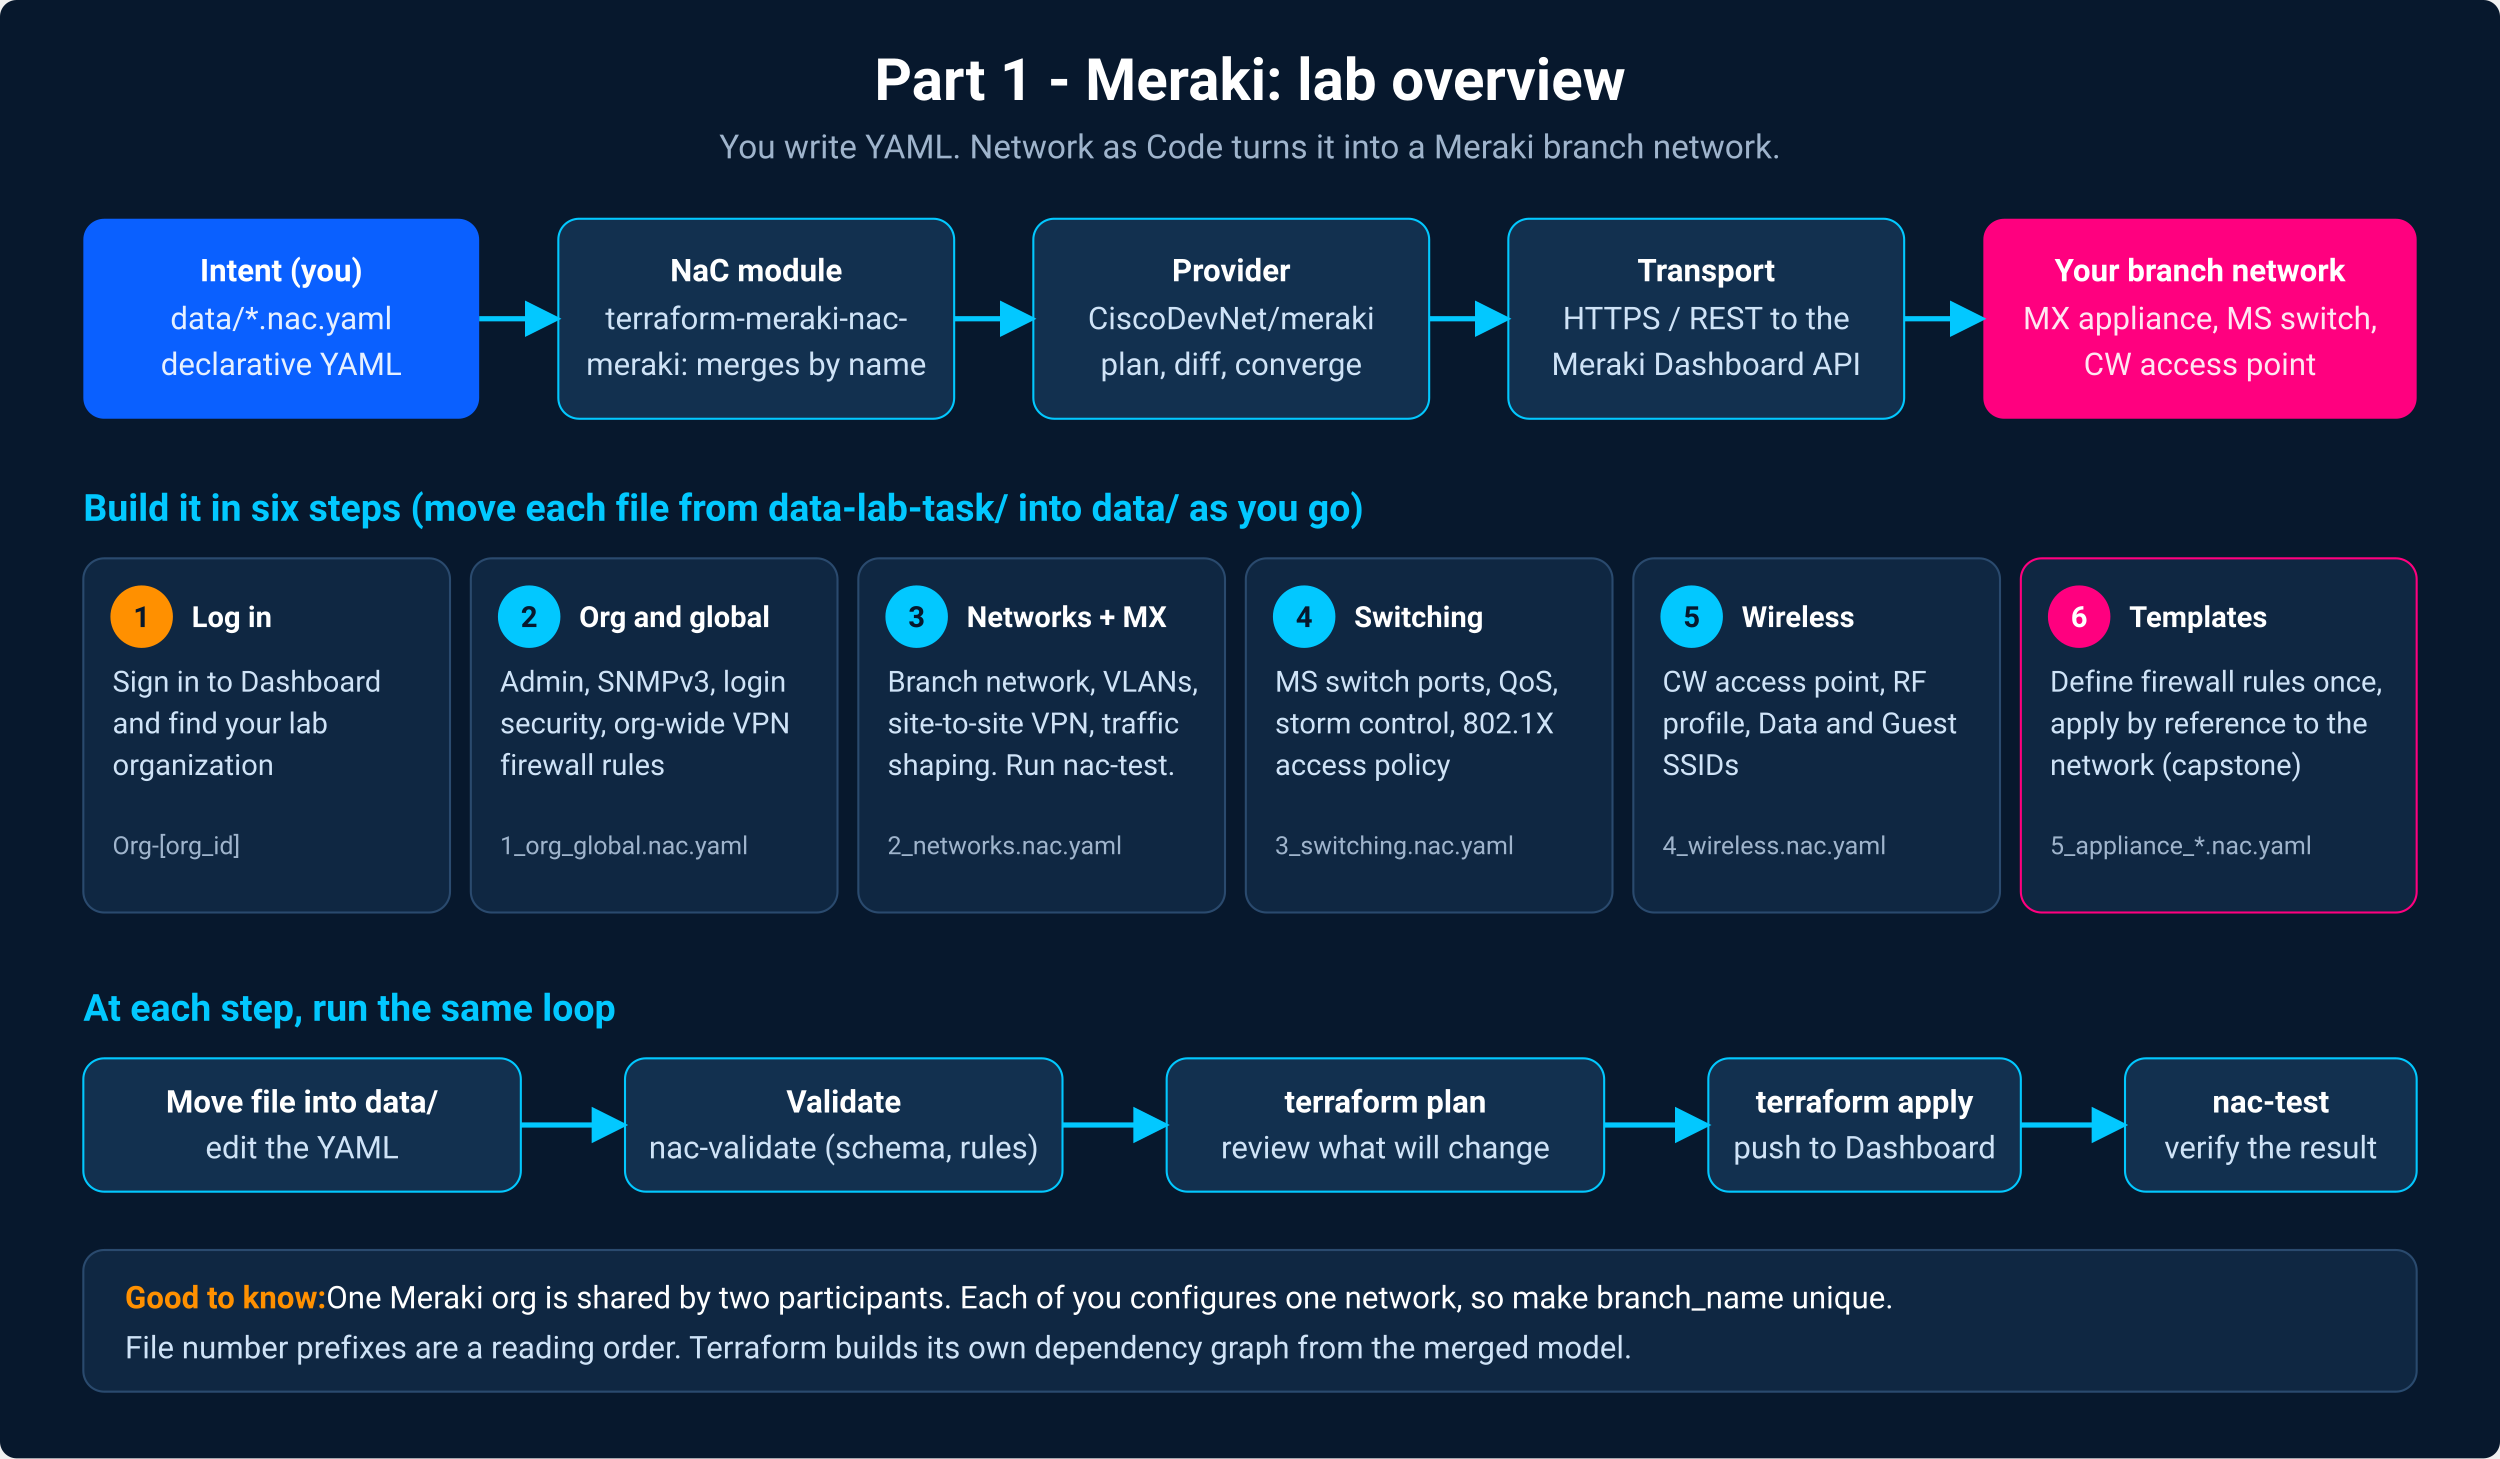
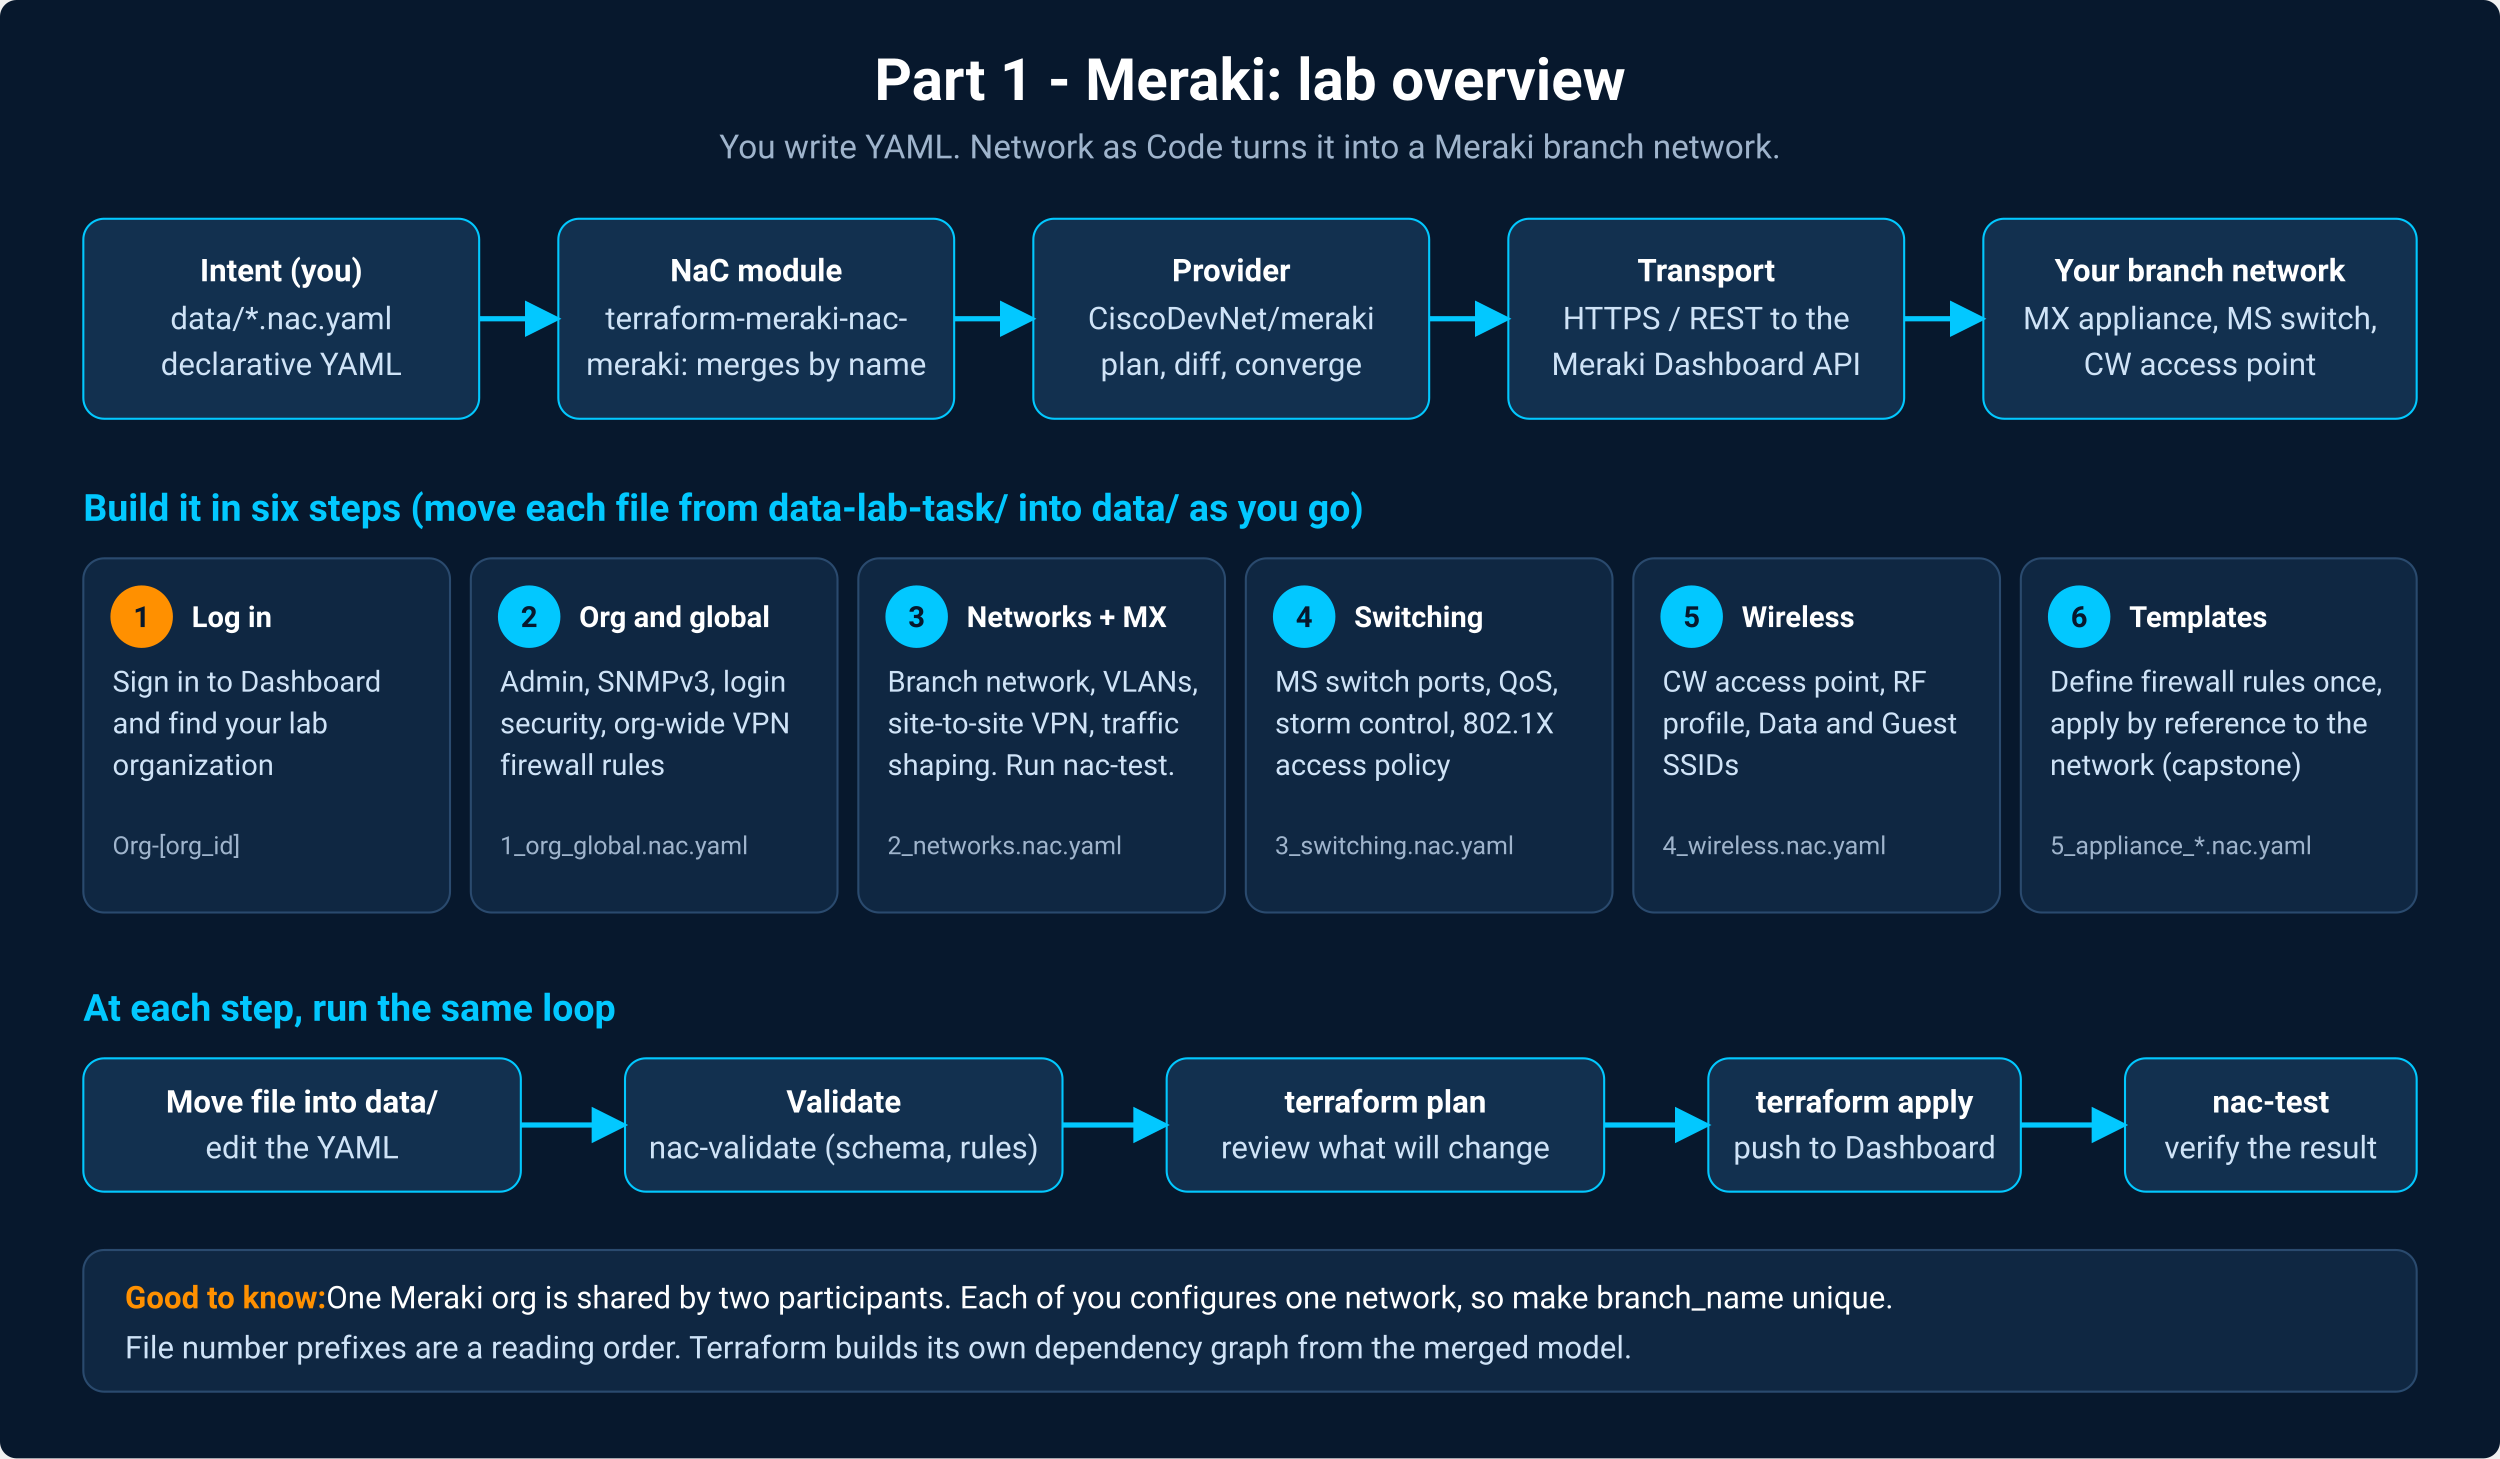
<svg xmlns="http://www.w3.org/2000/svg" viewBox="0 0 1200 700" font-family="Roboto, Helvetica, Arial, sans-serif" role="img" aria-labelledby="t d">
  <defs>
    <marker id="a" viewBox="0 0 10 10" refX="8" refY="5" markerWidth="7" markerHeight="7" orient="auto">
      <path d="M0,0 L10,5 L0,10 z" fill="#02C8FF" />
    </marker>
  </defs>
  <rect width="1200" height="700" rx="8" fill="#07182D" />
  <text x="600" y="48" text-anchor="middle" font-size="28" font-weight="700" fill="#fff">Part 1 - Meraki: lab overview</text>
  <text x="600" y="76" text-anchor="middle" font-size="16" fill="#9fb4cc">You write YAML. Network as Code turns it into a Meraki branch network.</text>
  <g font-size="15" text-anchor="middle">
-     <rect x="40" y="105" width="190" height="96" rx="10" fill="#0A60FF" />
+     <rect x="40" y="105" width="190" height="96" rx="10" fill="#12304f" stroke="#02C8FF" />
    <text x="135" y="135" font-weight="700" fill="#fff">Intent (you)</text>
-     <text x="135" y="158" fill="#e6f0ff">data/*.nac.yaml</text>
-     <text x="135" y="180" fill="#e6f0ff">declarative YAML</text>
+     <text x="135" y="158" fill="#cfe3f7">data/*.nac.yaml</text>
+     <text x="135" y="180" fill="#cfe3f7">declarative YAML</text>
    <rect x="268" y="105" width="190" height="96" rx="10" fill="#12304f" stroke="#02C8FF" />
    <text x="363" y="135" font-weight="700" fill="#fff">NaC module</text>
    <text x="363" y="158" fill="#cfe3f7">terraform-meraki-nac-</text>
    <text x="363" y="180" fill="#cfe3f7">meraki: merges by name</text>
    <rect x="496" y="105" width="190" height="96" rx="10" fill="#12304f" stroke="#02C8FF" />
    <text x="591" y="135" font-weight="700" fill="#fff">Provider</text>
    <text x="591" y="158" fill="#cfe3f7">CiscoDevNet/meraki</text>
    <text x="591" y="180" fill="#cfe3f7">plan, diff, converge</text>
    <rect x="724" y="105" width="190" height="96" rx="10" fill="#12304f" stroke="#02C8FF" />
    <text x="819" y="135" font-weight="700" fill="#fff">Transport</text>
    <text x="819" y="158" fill="#cfe3f7">HTTPS / REST to the</text>
    <text x="819" y="180" fill="#cfe3f7">Meraki Dashboard API</text>
-     <rect x="952" y="105" width="208" height="96" rx="10" fill="#FF007F" />
+     <rect x="952" y="105" width="208" height="96" rx="10" fill="#12304f" stroke="#02C8FF" />
    <text x="1056" y="135" font-weight="700" fill="#fff">Your branch network</text>
-     <text x="1056" y="158" fill="#ffe6f2">MX appliance, MS switch,</text>
-     <text x="1056" y="180" fill="#ffe6f2">CW access point</text>
+     <text x="1056" y="158" fill="#cfe3f7">MX appliance, MS switch,</text>
+     <text x="1056" y="180" fill="#cfe3f7">CW access point</text>
  </g>
  <g stroke="#02C8FF" stroke-width="2.5" marker-end="url(#a)">
    <line x1="230" y1="153" x2="266" y2="153" />
    <line x1="458" y1="153" x2="494" y2="153" />
    <line x1="686" y1="153" x2="722" y2="153" />
    <line x1="914" y1="153" x2="950" y2="153" />
  </g>
  <text x="40" y="250" font-size="18" font-weight="700" fill="#02C8FF">Build it in six steps (move each file from data-lab-task/ into data/ as you go)</text>
  <g font-size="14">
    <g>
      <rect x="40" y="268" width="176" height="170" rx="10" fill="#0f2742" stroke="#2a4a6e" />
      <circle cx="68" cy="296" r="15" fill="#FF9000" />
      <text x="68" y="301" text-anchor="middle" font-weight="700" fill="#07182D">1</text>
      <text x="92" y="301" font-weight="700" fill="#fff">Log in</text>
      <text x="54" y="332" fill="#cfe3f7">Sign in to Dashboard</text>
      <text x="54" y="352" fill="#cfe3f7">and find your lab</text>
      <text x="54" y="372" fill="#cfe3f7">organization</text>
      <text x="54" y="410" fill="#9fb4cc" font-size="12">Org-[org_id]</text>
    </g>
    <g>
      <rect x="226" y="268" width="176" height="170" rx="10" fill="#0f2742" stroke="#2a4a6e" />
      <circle cx="254" cy="296" r="15" fill="#02C8FF" />
      <text x="254" y="301" text-anchor="middle" font-weight="700" fill="#07182D">2</text>
      <text x="278" y="301" font-weight="700" fill="#fff">Org and global</text>
      <text x="240" y="332" fill="#cfe3f7">Admin, SNMPv3, login</text>
      <text x="240" y="352" fill="#cfe3f7">security, org-wide VPN</text>
      <text x="240" y="372" fill="#cfe3f7">firewall rules</text>
      <text x="240" y="410" fill="#9fb4cc" font-size="12">1_org_global.nac.yaml</text>
    </g>
    <g>
      <rect x="412" y="268" width="176" height="170" rx="10" fill="#0f2742" stroke="#2a4a6e" />
      <circle cx="440" cy="296" r="15" fill="#02C8FF" />
      <text x="440" y="301" text-anchor="middle" font-weight="700" fill="#07182D">3</text>
      <text x="464" y="301" font-weight="700" fill="#fff">Networks + MX</text>
      <text x="426" y="332" fill="#cfe3f7">Branch network, VLANs,</text>
      <text x="426" y="352" fill="#cfe3f7">site-to-site VPN, traffic</text>
      <text x="426" y="372" fill="#cfe3f7">shaping. Run nac-test.</text>
      <text x="426" y="410" fill="#9fb4cc" font-size="12">2_networks.nac.yaml</text>
    </g>
    <g>
      <rect x="598" y="268" width="176" height="170" rx="10" fill="#0f2742" stroke="#2a4a6e" />
      <circle cx="626" cy="296" r="15" fill="#02C8FF" />
      <text x="626" y="301" text-anchor="middle" font-weight="700" fill="#07182D">4</text>
      <text x="650" y="301" font-weight="700" fill="#fff">Switching</text>
      <text x="612" y="332" fill="#cfe3f7">MS switch ports, QoS,</text>
      <text x="612" y="352" fill="#cfe3f7">storm control, 802.1X</text>
      <text x="612" y="372" fill="#cfe3f7">access policy</text>
      <text x="612" y="410" fill="#9fb4cc" font-size="12">3_switching.nac.yaml</text>
    </g>
    <g>
      <rect x="784" y="268" width="176" height="170" rx="10" fill="#0f2742" stroke="#2a4a6e" />
      <circle cx="812" cy="296" r="15" fill="#02C8FF" />
      <text x="812" y="301" text-anchor="middle" font-weight="700" fill="#07182D">5</text>
      <text x="836" y="301" font-weight="700" fill="#fff">Wireless</text>
      <text x="798" y="332" fill="#cfe3f7">CW access point, RF</text>
      <text x="798" y="352" fill="#cfe3f7">profile, Data and Guest</text>
      <text x="798" y="372" fill="#cfe3f7">SSIDs</text>
      <text x="798" y="410" fill="#9fb4cc" font-size="12">4_wireless.nac.yaml</text>
    </g>
    <g>
-       <rect x="970" y="268" width="190" height="170" rx="10" fill="#0f2742" stroke="#FF007F" />
-       <circle cx="998" cy="296" r="15" fill="#FF007F" />
-       <text x="998" y="301" text-anchor="middle" font-weight="700" fill="#fff">6</text>
+       <rect x="970" y="268" width="190" height="170" rx="10" fill="#0f2742" stroke="#2a4a6e" />
+       <circle cx="998" cy="296" r="15" fill="#02C8FF" />
+       <text x="998" y="301" text-anchor="middle" font-weight="700" fill="#07182D">6</text>
      <text x="1022" y="301" font-weight="700" fill="#fff">Templates</text>
      <text x="984" y="332" fill="#cfe3f7">Define firewall rules once,</text>
      <text x="984" y="352" fill="#cfe3f7">apply by reference to the</text>
      <text x="984" y="372" fill="#cfe3f7">network (capstone)</text>
      <text x="984" y="410" fill="#9fb4cc" font-size="12">5_appliance_*.nac.yaml</text>
    </g>
  </g>
  <text x="40" y="490" font-size="18" font-weight="700" fill="#02C8FF">At each step, run the same loop</text>
  <g font-size="15" text-anchor="middle">
    <rect x="40" y="508" width="210" height="64" rx="10" fill="#12304f" stroke="#02C8FF" />
    <text x="145" y="534" font-weight="700" fill="#fff">Move file into data/</text>
    <text x="145" y="556" fill="#cfe3f7">edit the YAML</text>
    <rect x="300" y="508" width="210" height="64" rx="10" fill="#12304f" stroke="#02C8FF" />
    <text x="405" y="534" font-weight="700" fill="#fff">Validate</text>
    <text x="405" y="556" fill="#cfe3f7">nac-validate (schema, rules)</text>
    <rect x="560" y="508" width="210" height="64" rx="10" fill="#12304f" stroke="#02C8FF" />
    <text x="665" y="534" font-weight="700" fill="#fff">terraform plan</text>
    <text x="665" y="556" fill="#cfe3f7">review what will change</text>
    <rect x="820" y="508" width="150" height="64" rx="10" fill="#12304f" stroke="#02C8FF" />
    <text x="895" y="534" font-weight="700" fill="#fff">terraform apply</text>
    <text x="895" y="556" fill="#cfe3f7">push to Dashboard</text>
    <rect x="1020" y="508" width="140" height="64" rx="10" fill="#12304f" stroke="#02C8FF" />
    <text x="1090" y="534" font-weight="700" fill="#fff">nac-test</text>
    <text x="1090" y="556" fill="#cfe3f7">verify the result</text>
  </g>
  <g stroke="#02C8FF" stroke-width="2.5" marker-end="url(#a)">
    <line x1="250" y1="540" x2="298" y2="540" />
    <line x1="510" y1="540" x2="558" y2="540" />
    <line x1="770" y1="540" x2="818" y2="540" />
    <line x1="970" y1="540" x2="1018" y2="540" />
  </g>
  <rect x="40" y="600" width="1120" height="68" rx="10" fill="#0f2742" stroke="#2a4a6e" />
  <text x="60" y="628" font-size="15" fill="#fff">
    <tspan font-weight="700" fill="#FF9000">Good to know: </tspan>One Meraki org is shared by two participants. Each of you configures one network, so make branch_name unique.</text>
  <text x="60" y="652" font-size="15" fill="#cfe3f7">File number prefixes are a reading order. Terraform builds its own dependency graph from the merged model.</text>
</svg>
